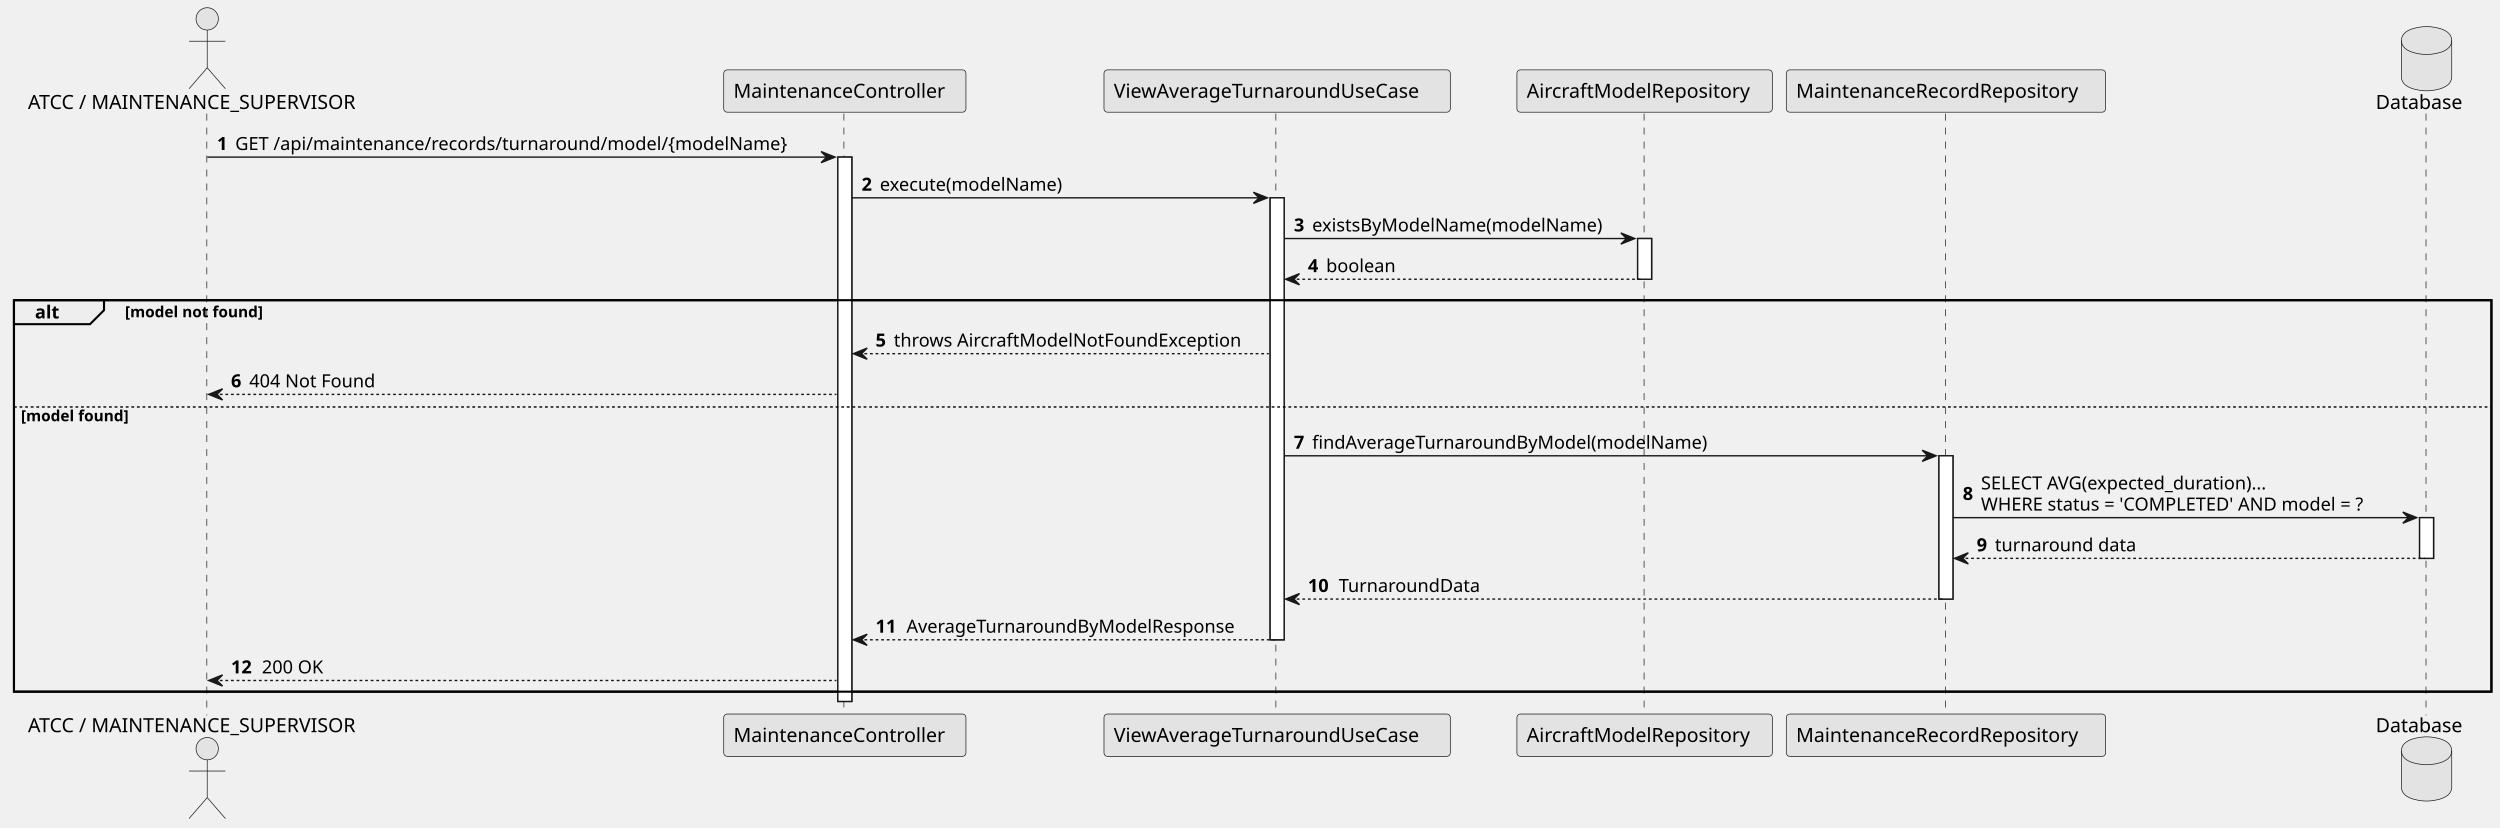
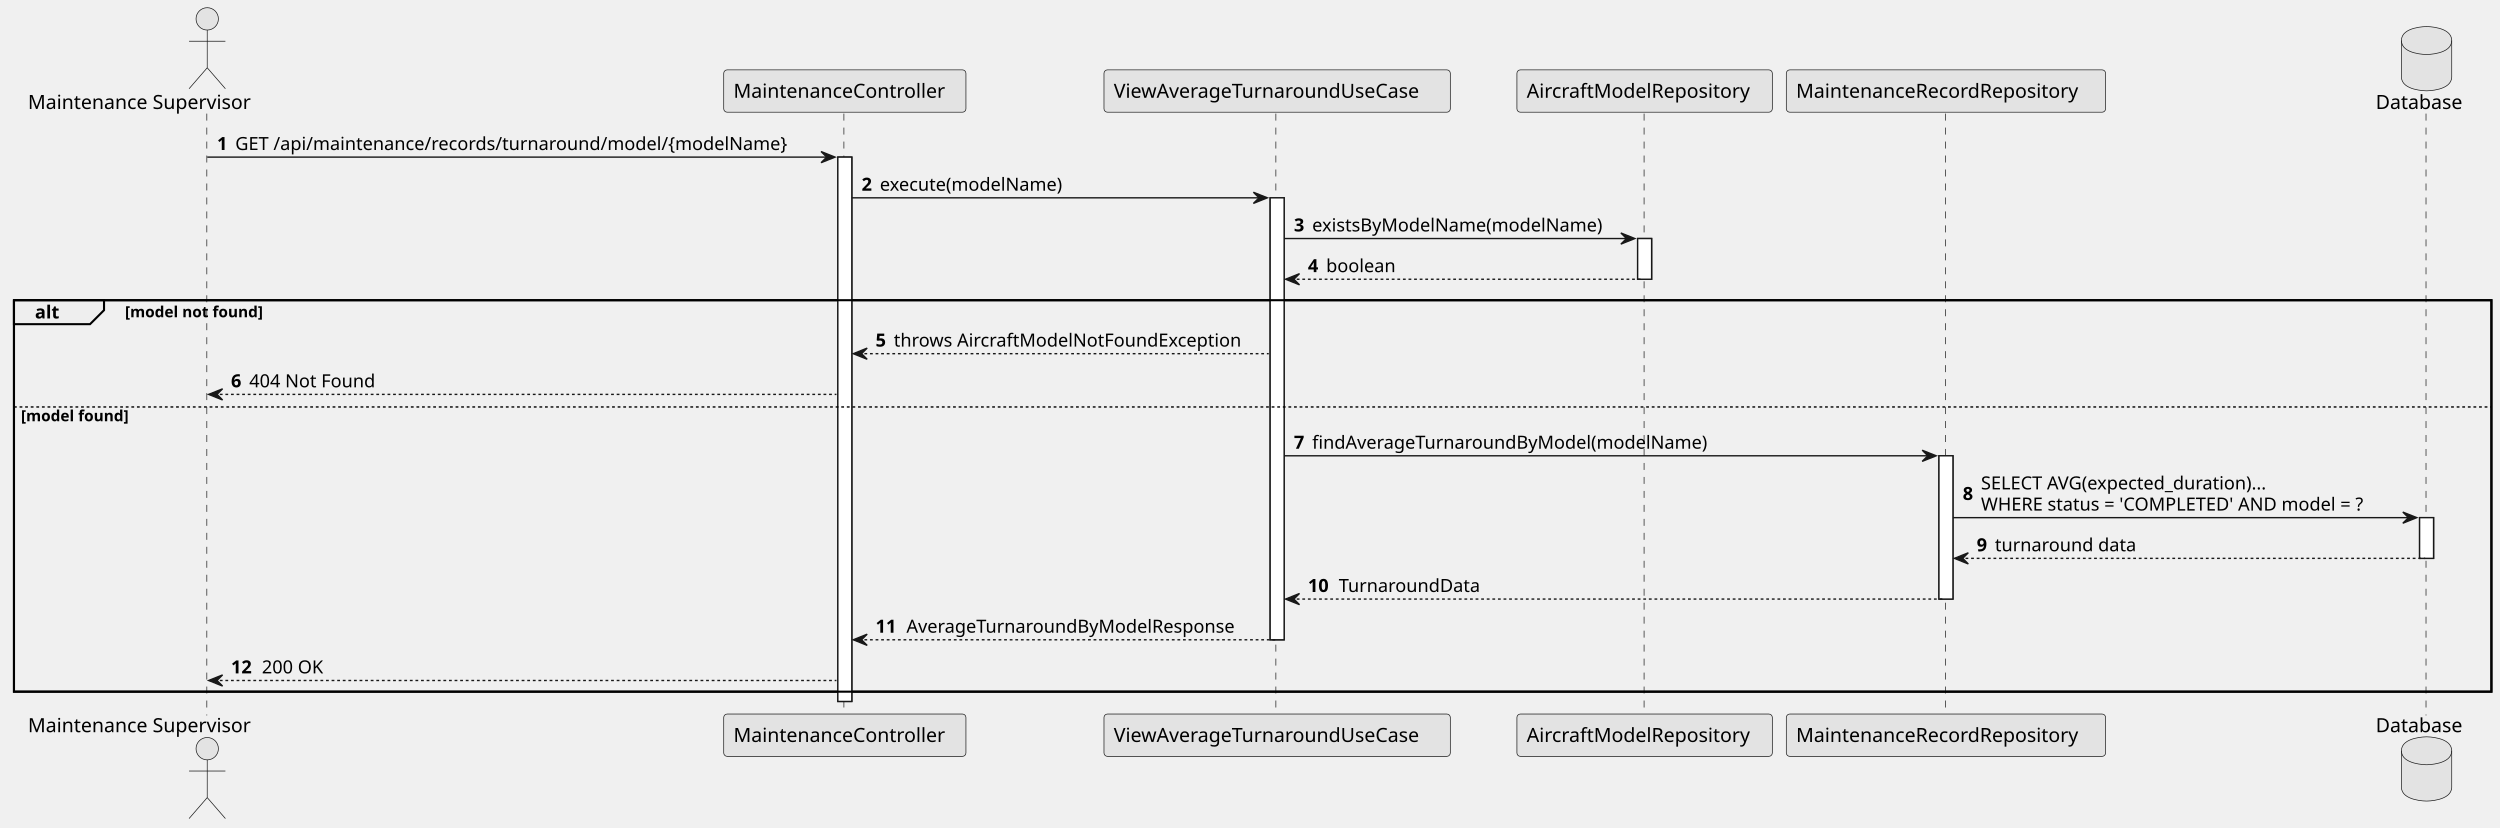
<svg xmlns="http://www.w3.org/2000/svg" contentStyleType="text/css" data-diagram-type="SEQUENCE" height="592px" preserveAspectRatio="none" style="width:1789px;height:592px;background:#FFFFFF;" version="1.1" viewBox="0 0 1789 592" width="1789px" zoomAndPan="magnify">
  <defs />
  <g>
    <g>
      <rect fill="#FFFFFF" height="389.531" style="stroke:#181818;stroke-width:1;" width="10" x="599.556" y="112.43" />
    </g>
    <g>
      <rect fill="#FFFFFF" height="316.266" style="stroke:#181818;stroke-width:1;" width="10" x="908.931" y="141.562" />
    </g>
    <g>
      <rect fill="#FFFFFF" height="29.133" style="stroke:#181818;stroke-width:1;" width="10" x="1171.894" y="170.695" />
    </g>
    <g>
      <rect fill="#FFFFFF" height="102.531" style="stroke:#181818;stroke-width:1;" width="10" x="1387.523" y="326.164" />
    </g>
    <g>
      <rect fill="#FFFFFF" height="29.133" style="stroke:#181818;stroke-width:1;" width="10" x="1731.456" y="370.43" />
    </g>
    <rect fill="none" height="280.133" style="stroke:#000000;stroke-width:1.5;" width="1772.856" x="10" y="214.828" />
    <g class="participant-lifeline" data-entity-uid="part1" data-qualified-name="Actor" id="part1-lifeline">
      <g>
        <rect fill="#000000" fill-opacity="0" height="430.664" width="8" x="144.292" y="81.297" />
        <line style="stroke:#181818;stroke-width:0.5;stroke-dasharray:5,5;" x1="148" x2="148" y1="81.297" y2="511.961" />
      </g>
    </g>
    <g class="participant-lifeline" data-entity-uid="part2" data-qualified-name="Ctrl" id="part2-lifeline">
      <g>
        <rect fill="#000000" fill-opacity="0" height="430.664" width="8" x="600.556" y="81.297" />
        <line style="stroke:#181818;stroke-width:0.5;stroke-dasharray:5,5;" x1="603.89" x2="603.89" y1="81.297" y2="511.961" />
      </g>
    </g>
    <g class="participant-lifeline" data-entity-uid="part3" data-qualified-name="UC" id="part3-lifeline">
      <g>
        <rect fill="#000000" fill-opacity="0" height="430.664" width="8" x="909.931" y="81.297" />
        <line style="stroke:#181818;stroke-width:0.5;stroke-dasharray:5,5;" x1="913.009" x2="913.009" y1="81.297" y2="511.961" />
      </g>
    </g>
    <g class="participant-lifeline" data-entity-uid="part4" data-qualified-name="ModelRepo" id="part4-lifeline">
      <g>
        <rect fill="#000000" fill-opacity="0" height="430.664" width="8" x="1172.894" y="81.297" />
        <line style="stroke:#181818;stroke-width:0.5;stroke-dasharray:5,5;" x1="1176.504" x2="1176.504" y1="81.297" y2="511.961" />
      </g>
    </g>
    <g class="participant-lifeline" data-entity-uid="part5" data-qualified-name="Repo" id="part5-lifeline">
      <g>
        <rect fill="#000000" fill-opacity="0" height="430.664" width="8" x="1388.523" y="81.297" />
        <line style="stroke:#181818;stroke-width:0.5;stroke-dasharray:5,5;" x1="1392.284" x2="1392.284" y1="81.297" y2="511.961" />
      </g>
    </g>
    <g class="participant-lifeline" data-entity-uid="part6" data-qualified-name="DB" id="part6-lifeline">
      <g>
        <rect fill="#000000" fill-opacity="0" height="430.664" width="8" x="1732.456" y="81.297" />
        <line style="stroke:#181818;stroke-width:0.5;stroke-dasharray:5,5;" x1="1736.056" x2="1736.056" y1="81.297" y2="511.961" />
      </g>
    </g>
    <g class="participant participant-head" data-entity-uid="part1" data-qualified-name="Actor" id="part1-head">
-       <text fill="#000000" font-family="sans-serif" font-size="14" lengthAdjust="spacing" textLength="250.585" x="20" y="77.995">ATCC / MAINTENANCE_SUPERVISOR</text>
+       <text fill="#000000" font-family="sans-serif" font-size="14" lengthAdjust="spacing" textLength="250.585" x="20" y="77.995">Maintenance Supervisor</text>
      <ellipse cx="148.292" cy="13.5" fill="#E3E3E3" rx="8" ry="8" style="stroke:#181818;stroke-width:0.5;" />
      <path d="M148.292,21.5 L148.292,48.5 M135.292,29.5 L161.292,29.5 M148.292,48.5 L135.292,63.5 M148.292,48.5 L161.292,63.5" fill="none" style="stroke:#181818;stroke-width:0.5;" />
    </g>
    <g class="participant participant-tail" data-entity-uid="part1" data-qualified-name="Actor" id="part1-tail">
-       <text fill="#000000" font-family="sans-serif" font-size="14" lengthAdjust="spacing" textLength="250.585" x="20" y="523.956">ATCC / MAINTENANCE_SUPERVISOR</text>
+       <text fill="#000000" font-family="sans-serif" font-size="14" lengthAdjust="spacing" textLength="250.585" x="20" y="523.956">Maintenance Supervisor</text>
      <ellipse cx="148.292" cy="535.758" fill="#E3E3E3" rx="8" ry="8" style="stroke:#181818;stroke-width:0.5;" />
      <path d="M148.292,543.758 L148.292,570.758 M135.292,551.758 L161.292,551.758 M148.292,570.758 L135.292,585.758 M148.292,570.758 L161.292,585.758" fill="none" style="stroke:#181818;stroke-width:0.5;" />
    </g>
    <g class="participant participant-head" data-entity-uid="part2" data-qualified-name="Ctrl" id="part2-head">
      <rect fill="#E3E3E3" height="30.297" rx="2.5" ry="2.5" style="stroke:#181818;stroke-width:0.5;" width="173.332" x="517.89" y="50" />
      <text fill="#000000" font-family="sans-serif" font-size="14" lengthAdjust="spacing" textLength="159.332" x="524.89" y="69.995">MaintenanceController</text>
    </g>
    <g class="participant participant-tail" data-entity-uid="part2" data-qualified-name="Ctrl" id="part2-tail">
      <rect fill="#E3E3E3" height="30.297" rx="2.5" ry="2.5" style="stroke:#181818;stroke-width:0.5;" width="173.332" x="517.89" y="510.961" />
      <text fill="#000000" font-family="sans-serif" font-size="14" lengthAdjust="spacing" textLength="159.332" x="524.89" y="530.956">MaintenanceController</text>
    </g>
    <g class="participant participant-head" data-entity-uid="part3" data-qualified-name="UC" id="part3-head">
      <rect fill="#E3E3E3" height="30.297" rx="2.5" ry="2.5" style="stroke:#181818;stroke-width:0.5;" width="247.844" x="790.009" y="50" />
      <text fill="#000000" font-family="sans-serif" font-size="14" lengthAdjust="spacing" textLength="233.844" x="797.009" y="69.995">ViewAverageTurnaroundUseCase</text>
    </g>
    <g class="participant participant-tail" data-entity-uid="part3" data-qualified-name="UC" id="part3-tail">
      <rect fill="#E3E3E3" height="30.297" rx="2.5" ry="2.5" style="stroke:#181818;stroke-width:0.5;" width="247.844" x="790.009" y="510.961" />
      <text fill="#000000" font-family="sans-serif" font-size="14" lengthAdjust="spacing" textLength="233.844" x="797.009" y="530.956">ViewAverageTurnaroundUseCase</text>
    </g>
    <g class="participant participant-head" data-entity-uid="part4" data-qualified-name="ModelRepo" id="part4-head">
      <rect fill="#E3E3E3" height="30.297" rx="2.5" ry="2.5" style="stroke:#181818;stroke-width:0.5;" width="182.779" x="1085.504" y="50" />
      <text fill="#000000" font-family="sans-serif" font-size="14" lengthAdjust="spacing" textLength="168.779" x="1092.504" y="69.995">AircraftModelRepository</text>
    </g>
    <g class="participant participant-tail" data-entity-uid="part4" data-qualified-name="ModelRepo" id="part4-tail">
      <rect fill="#E3E3E3" height="30.297" rx="2.5" ry="2.5" style="stroke:#181818;stroke-width:0.5;" width="182.779" x="1085.504" y="510.961" />
      <text fill="#000000" font-family="sans-serif" font-size="14" lengthAdjust="spacing" textLength="168.779" x="1092.504" y="530.956">AircraftModelRepository</text>
    </g>
    <g class="participant participant-head" data-entity-uid="part5" data-qualified-name="Repo" id="part5-head">
      <rect fill="#E3E3E3" height="30.297" rx="2.5" ry="2.5" style="stroke:#181818;stroke-width:0.5;" width="228.477" x="1278.284" y="50" />
      <text fill="#000000" font-family="sans-serif" font-size="14" lengthAdjust="spacing" textLength="214.477" x="1285.284" y="69.995">MaintenanceRecordRepository</text>
    </g>
    <g class="participant participant-tail" data-entity-uid="part5" data-qualified-name="Repo" id="part5-tail">
      <rect fill="#E3E3E3" height="30.297" rx="2.5" ry="2.5" style="stroke:#181818;stroke-width:0.5;" width="228.477" x="1278.284" y="510.961" />
      <text fill="#000000" font-family="sans-serif" font-size="14" lengthAdjust="spacing" textLength="214.477" x="1285.284" y="530.956">MaintenanceRecordRepository</text>
    </g>
    <g class="participant participant-head" data-entity-uid="part6" data-qualified-name="DB" id="part6-head">
      <text fill="#000000" font-family="sans-serif" font-size="14" lengthAdjust="spacing" textLength="66.801" x="1700.056" y="77.995">Database</text>
      <path d="M1718.456,29 C1718.456,19 1736.456,19 1736.456,19 C1736.456,19 1754.456,19 1754.456,29 L1754.456,55 C1754.456,65 1736.456,65 1736.456,65 C1736.456,65 1718.456,65 1718.456,55 L1718.456,29" fill="#E3E3E3" style="stroke:#181818;stroke-width:0.5;" />
      <path d="M1718.456,29 C1718.456,39 1736.456,39 1736.456,39 C1736.456,39 1754.456,39 1754.456,29" fill="none" style="stroke:#181818;stroke-width:0.5;" />
    </g>
    <g class="participant participant-tail" data-entity-uid="part6" data-qualified-name="DB" id="part6-tail">
      <text fill="#000000" font-family="sans-serif" font-size="14" lengthAdjust="spacing" textLength="66.801" x="1700.056" y="523.956">Database</text>
      <path d="M1718.456,537.258 C1718.456,527.258 1736.456,527.258 1736.456,527.258 C1736.456,527.258 1754.456,527.258 1754.456,537.258 L1754.456,563.258 C1754.456,573.258 1736.456,573.258 1736.456,573.258 C1736.456,573.258 1718.456,573.258 1718.456,563.258 L1718.456,537.258" fill="#E3E3E3" style="stroke:#181818;stroke-width:0.5;" />
      <path d="M1718.456,537.258 C1718.456,547.258 1736.456,547.258 1736.456,547.258 C1736.456,547.258 1754.456,547.258 1754.456,537.258" fill="none" style="stroke:#181818;stroke-width:0.5;" />
    </g>
    <g>
      <rect fill="#FFFFFF" height="389.531" style="stroke:#181818;stroke-width:1;" width="10" x="599.556" y="112.43" />
    </g>
    <g>
      <rect fill="#FFFFFF" height="316.266" style="stroke:#181818;stroke-width:1;" width="10" x="908.931" y="141.562" />
    </g>
    <g>
      <rect fill="#FFFFFF" height="29.133" style="stroke:#181818;stroke-width:1;" width="10" x="1171.894" y="170.695" />
    </g>
    <g>
      <rect fill="#FFFFFF" height="102.531" style="stroke:#181818;stroke-width:1;" width="10" x="1387.523" y="326.164" />
    </g>
    <g>
      <rect fill="#FFFFFF" height="29.133" style="stroke:#181818;stroke-width:1;" width="10" x="1731.456" y="370.43" />
    </g>
    <g class="message" data-entity-1="part1" data-entity-2="part2" id="msg1">
      <polygon fill="#181818" points="587.556,108.43,597.556,112.43,587.556,116.43,591.556,112.43" style="stroke:#181818;stroke-width:1;" />
      <line style="stroke:#181818;stroke-width:1;" x1="148.292" x2="593.556" y1="112.43" y2="112.43" />
      <text fill="#000000" font-family="sans-serif" font-size="13" font-weight="bold" lengthAdjust="spacing" textLength="9.045" x="155.292" y="107.364">1</text>
      <text fill="#000000" font-family="sans-serif" font-size="13" lengthAdjust="spacing" textLength="419.218" x="168.338" y="107.364">GET /api/maintenance/records/turnaround/model/{modelName}</text>
    </g>
    <g class="message" data-entity-1="part2" data-entity-2="part3" id="msg2">
      <polygon fill="#181818" points="896.931,137.562,906.931,141.562,896.931,145.562,900.931,141.562" style="stroke:#181818;stroke-width:1;" />
      <line style="stroke:#181818;stroke-width:1;" x1="609.556" x2="902.931" y1="141.562" y2="141.562" />
      <text fill="#000000" font-family="sans-serif" font-size="13" font-weight="bold" lengthAdjust="spacing" textLength="9.045" x="616.556" y="136.497">2</text>
      <text fill="#000000" font-family="sans-serif" font-size="13" lengthAdjust="spacing" textLength="141.147" x="629.602" y="136.497">execute(modelName)</text>
    </g>
    <g class="message" data-entity-1="part3" data-entity-2="part4" id="msg3">
      <polygon fill="#181818" points="1159.894,166.695,1169.894,170.695,1159.894,174.695,1163.894,170.695" style="stroke:#181818;stroke-width:1;" />
      <line style="stroke:#181818;stroke-width:1;" x1="918.931" x2="1165.894" y1="170.695" y2="170.695" />
      <text fill="#000000" font-family="sans-serif" font-size="13" font-weight="bold" lengthAdjust="spacing" textLength="9.045" x="925.931" y="165.629">3</text>
      <text fill="#000000" font-family="sans-serif" font-size="13" lengthAdjust="spacing" textLength="220.917" x="938.977" y="165.629">existsByModelName(modelName)</text>
    </g>
    <g class="message" data-entity-1="part4" data-entity-2="part3" id="msg4">
      <polygon fill="#181818" points="929.931,195.828,919.931,199.828,929.931,203.828,925.931,199.828" style="stroke:#181818;stroke-width:1;" />
      <line style="stroke:#181818;stroke-width:1;stroke-dasharray:2,2;" x1="923.931" x2="1175.894" y1="199.828" y2="199.828" />
      <text fill="#000000" font-family="sans-serif" font-size="13" font-weight="bold" lengthAdjust="spacing" textLength="9.045" x="935.931" y="194.762">4</text>
      <text fill="#000000" font-family="sans-serif" font-size="13" lengthAdjust="spacing" textLength="51.975" x="948.977" y="194.762">boolean</text>
    </g>
    <path d="M10,214.828 L74.443,214.828 L74.443,221.961 L64.443,231.961 L10,231.961 L10,214.828" fill="#EEEEEE" style="stroke:#000000;stroke-width:1.5;" />
    <rect fill="none" height="280.133" style="stroke:#000000;stroke-width:1.5;" width="1772.856" x="10" y="214.828" />
    <text fill="#000000" font-family="sans-serif" font-size="13" font-weight="bold" lengthAdjust="spacing" textLength="19.443" x="25" y="227.895">alt</text>
    <text fill="#000000" font-family="sans-serif" font-size="11" font-weight="bold" lengthAdjust="spacing" textLength="112.363" x="89.443" y="227.039">[model not found]</text>
    <g class="message" data-entity-1="part3" data-entity-2="part2" id="msg5">
      <polygon fill="#181818" points="620.556,249.094,610.556,253.094,620.556,257.094,616.556,253.094" style="stroke:#181818;stroke-width:1;" />
      <line style="stroke:#181818;stroke-width:1;stroke-dasharray:2,2;" x1="614.556" x2="907.931" y1="253.094" y2="253.094" />
      <text fill="#000000" font-family="sans-serif" font-size="13" font-weight="bold" lengthAdjust="spacing" textLength="9.045" x="626.556" y="248.028">5</text>
      <text fill="#000000" font-family="sans-serif" font-size="13" lengthAdjust="spacing" textLength="262.33" x="639.602" y="248.028">throws AircraftModelNotFoundException</text>
    </g>
    <g class="message" data-entity-1="part2" data-entity-2="part1" id="msg6">
      <polygon fill="#181818" points="159.292,278.227,149.292,282.227,159.292,286.227,155.292,282.227" style="stroke:#181818;stroke-width:1;" />
      <line style="stroke:#181818;stroke-width:1;stroke-dasharray:2,2;" x1="153.292" x2="598.556" y1="282.227" y2="282.227" />
      <text fill="#000000" font-family="sans-serif" font-size="13" font-weight="bold" lengthAdjust="spacing" textLength="9.045" x="165.292" y="277.161">6</text>
      <text fill="#000000" font-family="sans-serif" font-size="13" lengthAdjust="spacing" textLength="96.015" x="178.338" y="277.161">404 Not Found</text>
    </g>
    <line style="stroke:#000000;stroke-width:1;stroke-dasharray:2,2;" x1="10" x2="1782.856" y1="291.227" y2="291.227" />
    <text fill="#000000" font-family="sans-serif" font-size="11" font-weight="bold" lengthAdjust="spacing" textLength="87.887" x="15" y="301.437">[model found]</text>
    <g class="message" data-entity-1="part3" data-entity-2="part5" id="msg7">
      <polygon fill="#181818" points="1375.523,322.164,1385.523,326.164,1375.523,330.164,1379.523,326.164" style="stroke:#181818;stroke-width:1;" />
      <line style="stroke:#181818;stroke-width:1;" x1="918.931" x2="1381.523" y1="326.164" y2="326.164" />
      <text fill="#000000" font-family="sans-serif" font-size="13" font-weight="bold" lengthAdjust="spacing" textLength="9.045" x="925.931" y="321.098">7</text>
      <text fill="#000000" font-family="sans-serif" font-size="13" lengthAdjust="spacing" textLength="299.203" x="938.977" y="321.098">findAverageTurnaroundByModel(modelName)</text>
    </g>
    <g class="message" data-entity-1="part5" data-entity-2="part6" id="msg8">
      <polygon fill="#181818" points="1719.456,366.43,1729.456,370.43,1719.456,374.43,1723.456,370.43" style="stroke:#181818;stroke-width:1;" />
      <line style="stroke:#181818;stroke-width:1;" x1="1397.523" x2="1725.456" y1="370.43" y2="370.43" />
      <text fill="#000000" font-family="sans-serif" font-size="13" font-weight="bold" lengthAdjust="spacing" textLength="9.045" x="1404.523" y="357.797">8</text>
      <text fill="#000000" font-family="sans-serif" font-size="13" lengthAdjust="spacing" textLength="225.113" x="1417.568" y="350.231">SELECT AVG(expected_duration)...</text>
      <text fill="#000000" font-family="sans-serif" font-size="13" lengthAdjust="spacing" textLength="301.888" x="1417.568" y="365.364">WHERE status = 'COMPLETED' AND model = ?</text>
    </g>
    <g class="message" data-entity-1="part6" data-entity-2="part5" id="msg9">
      <polygon fill="#181818" points="1408.523,395.562,1398.523,399.562,1408.523,403.562,1404.523,399.562" style="stroke:#181818;stroke-width:1;" />
      <line style="stroke:#181818;stroke-width:1;stroke-dasharray:2,2;" x1="1402.523" x2="1735.456" y1="399.562" y2="399.562" />
      <text fill="#000000" font-family="sans-serif" font-size="13" font-weight="bold" lengthAdjust="spacing" textLength="9.045" x="1414.523" y="394.497">9</text>
      <text fill="#000000" font-family="sans-serif" font-size="13" lengthAdjust="spacing" textLength="106.33" x="1427.568" y="394.497">turnaround data</text>
    </g>
    <g class="message" data-entity-1="part5" data-entity-2="part3" id="msg10">
      <polygon fill="#181818" points="929.931,424.695,919.931,428.695,929.931,432.695,925.931,428.695" style="stroke:#181818;stroke-width:1;" />
      <line style="stroke:#181818;stroke-width:1;stroke-dasharray:2,2;" x1="923.931" x2="1391.523" y1="428.695" y2="428.695" />
      <text fill="#000000" font-family="sans-serif" font-size="13" font-weight="bold" lengthAdjust="spacing" textLength="18.091" x="935.931" y="423.629">10</text>
      <text fill="#000000" font-family="sans-serif" font-size="13" lengthAdjust="spacing" textLength="106.799" x="958.022" y="423.629">TurnaroundData</text>
    </g>
    <g class="message" data-entity-1="part3" data-entity-2="part2" id="msg11">
      <polygon fill="#181818" points="620.556,453.828,610.556,457.828,620.556,461.828,616.556,457.828" style="stroke:#181818;stroke-width:1;" />
      <line style="stroke:#181818;stroke-width:1;stroke-dasharray:2,2;" x1="614.556" x2="912.931" y1="457.828" y2="457.828" />
      <text fill="#000000" font-family="sans-serif" font-size="13" font-weight="bold" lengthAdjust="spacing" textLength="18.091" x="626.556" y="452.762">11</text>
      <text fill="#000000" font-family="sans-serif" font-size="13" lengthAdjust="spacing" textLength="248.568" x="648.647" y="452.762">AverageTurnaroundByModelResponse</text>
    </g>
    <g class="message" data-entity-1="part2" data-entity-2="part1" id="msg12">
      <polygon fill="#181818" points="159.292,482.961,149.292,486.961,159.292,490.961,155.292,486.961" style="stroke:#181818;stroke-width:1;" />
      <line style="stroke:#181818;stroke-width:1;stroke-dasharray:2,2;" x1="153.292" x2="598.556" y1="486.961" y2="486.961" />
      <text fill="#000000" font-family="sans-serif" font-size="13" font-weight="bold" lengthAdjust="spacing" textLength="18.091" x="165.292" y="481.895">12</text>
      <text fill="#000000" font-family="sans-serif" font-size="13" lengthAdjust="spacing" textLength="47.703" x="187.383" y="481.895">200 OK</text>
    </g>
  </g>
</svg>
